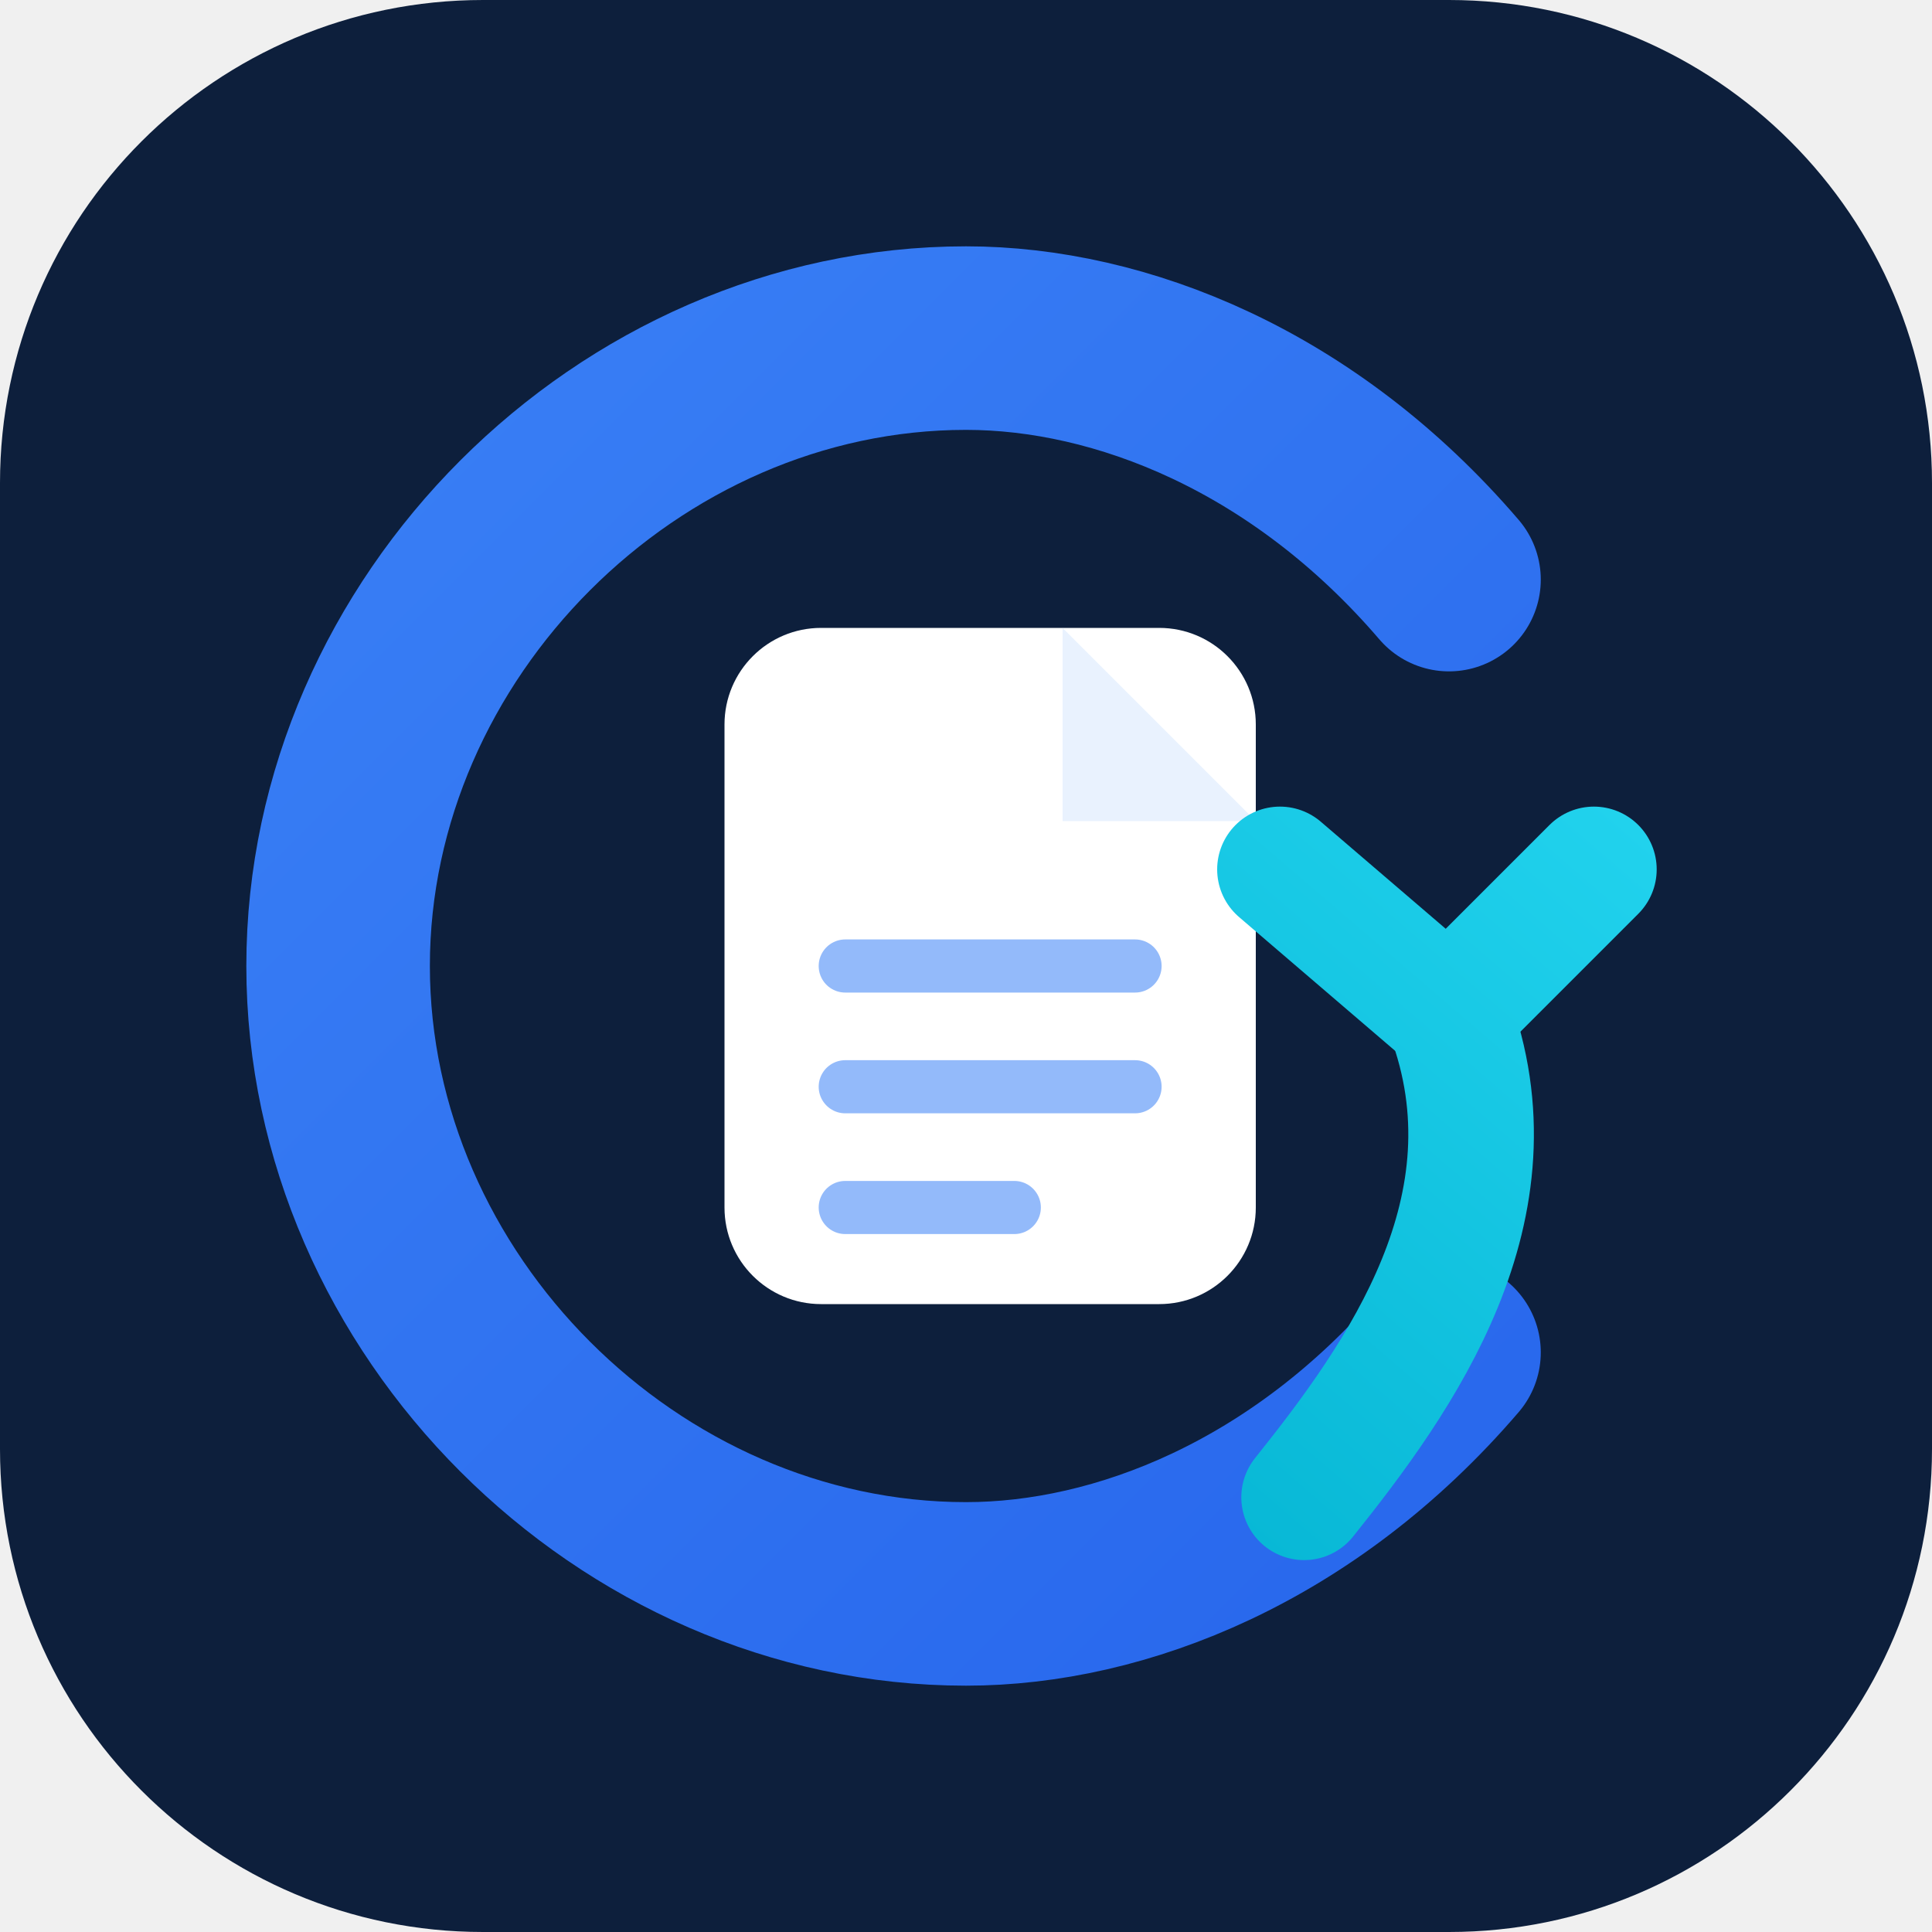
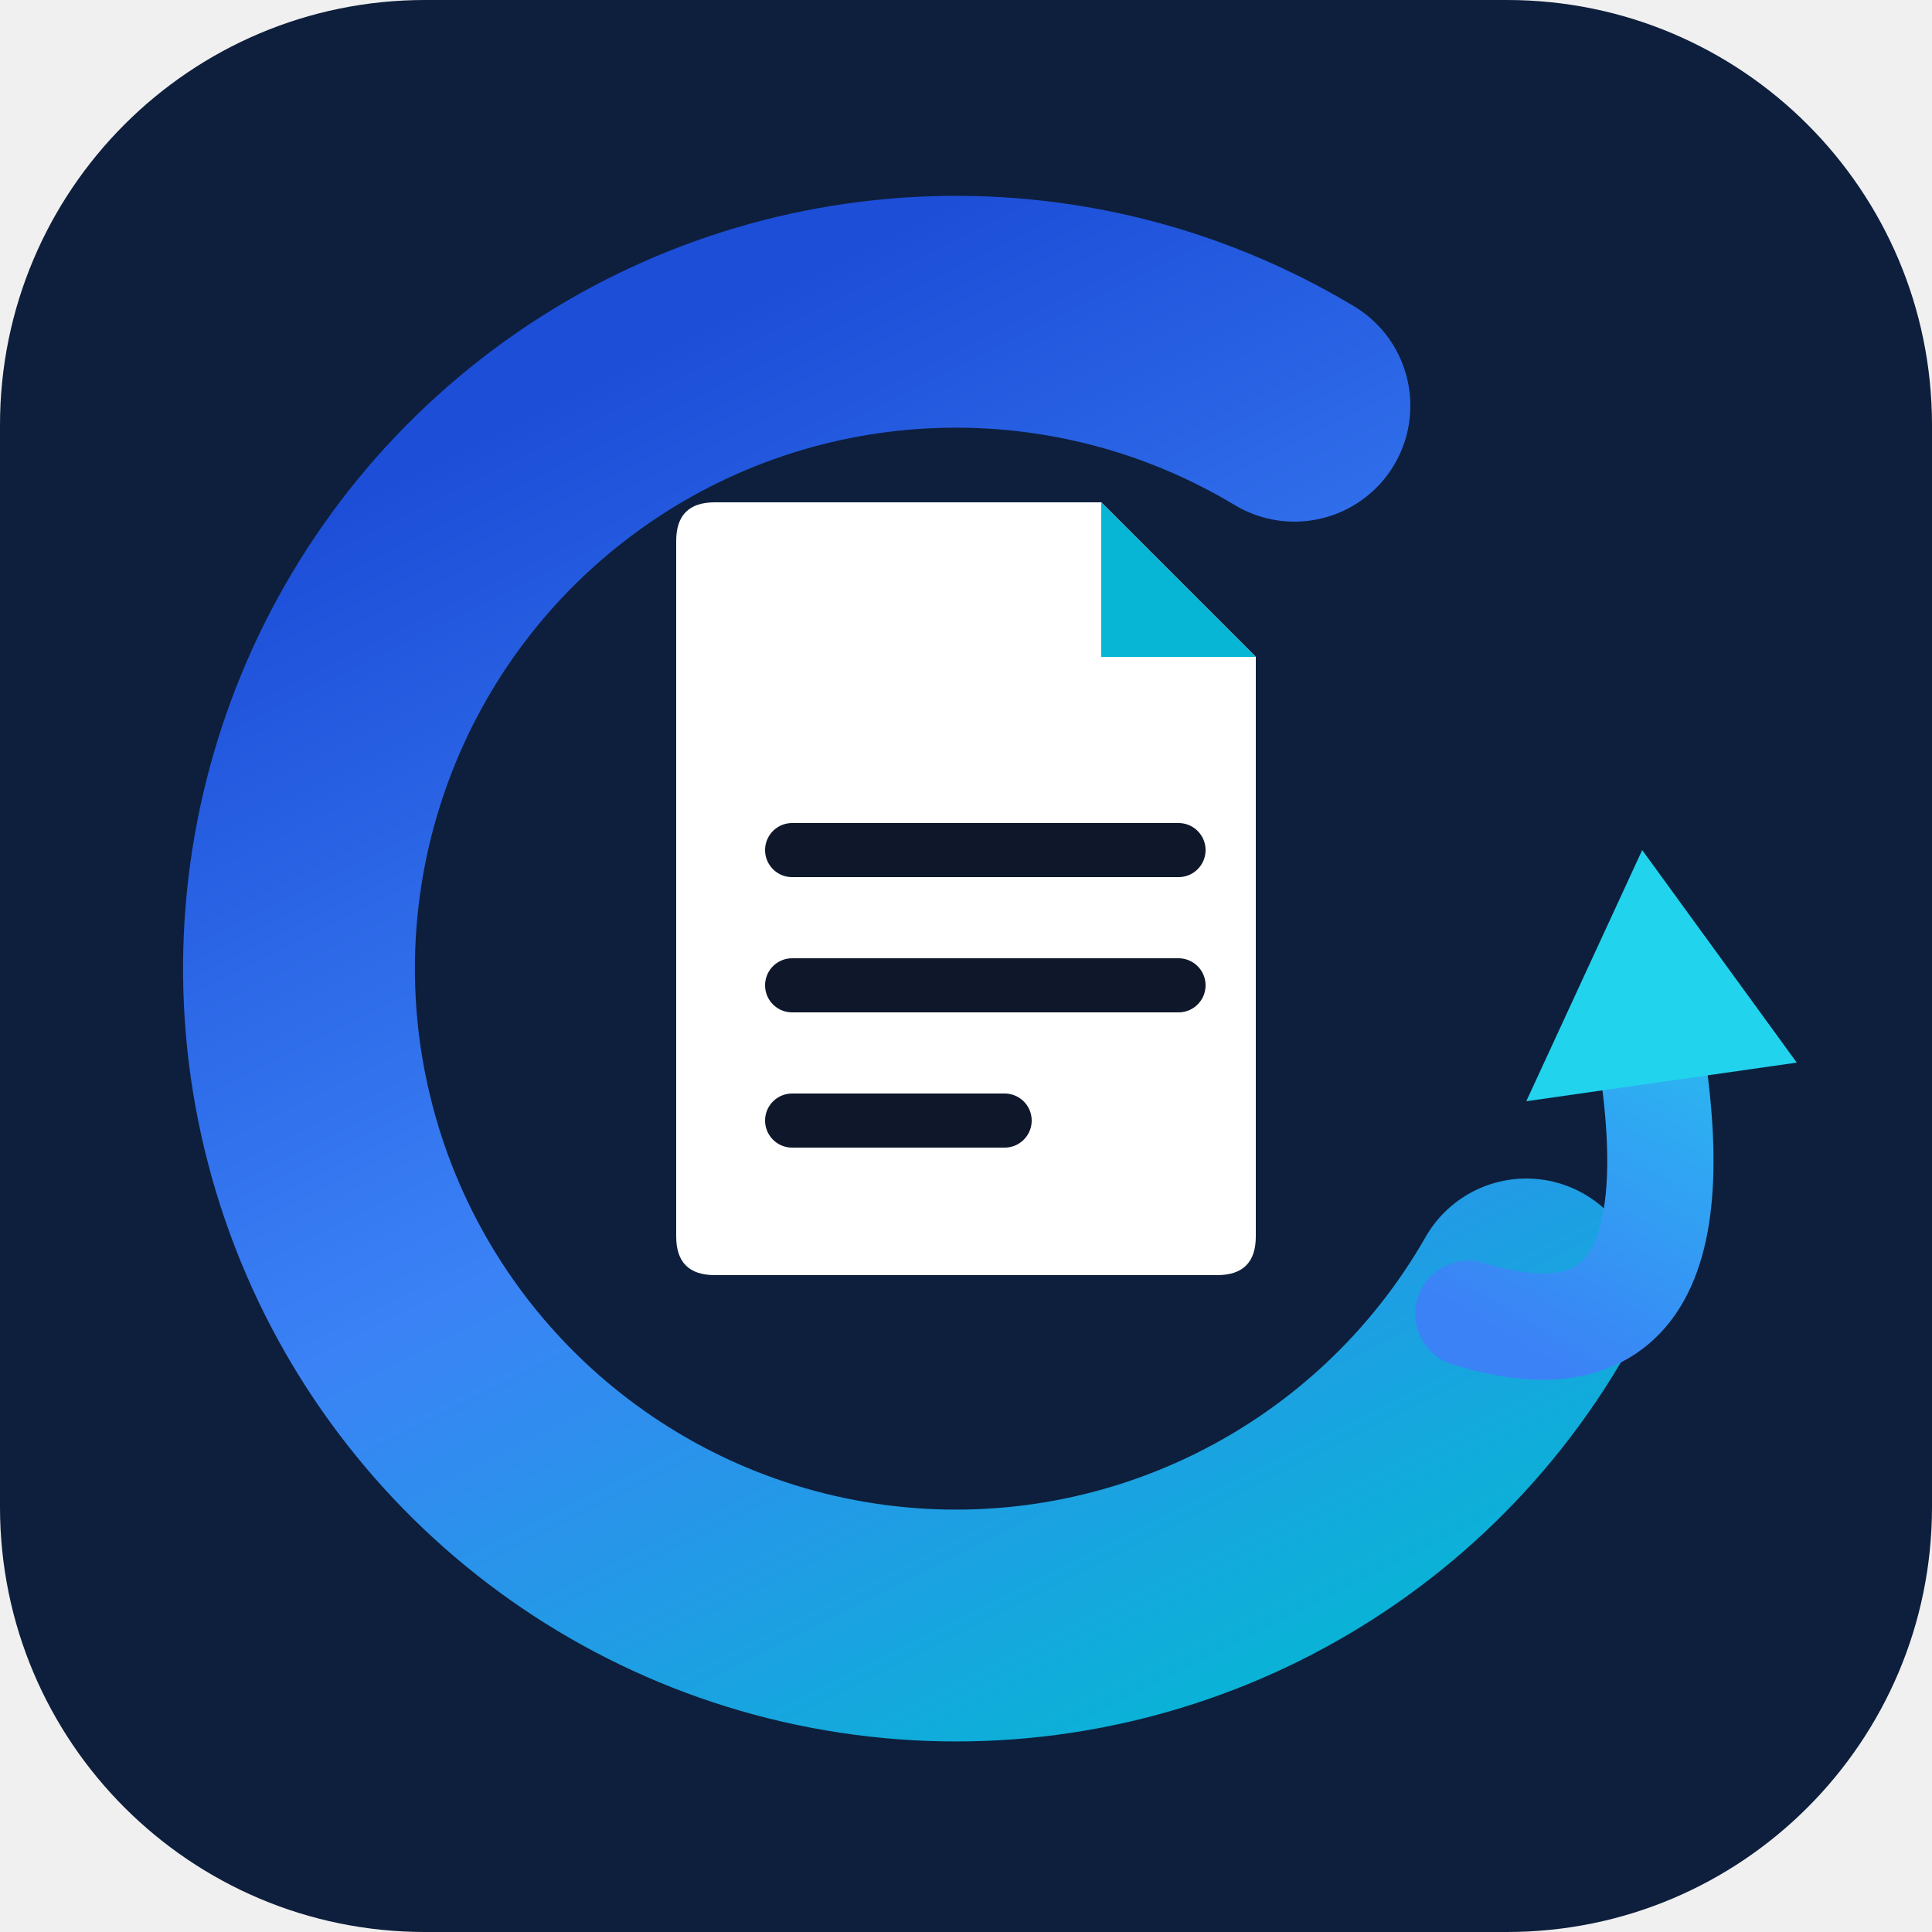
- <svg xmlns="http://www.w3.org/2000/svg" width="32" height="32" viewBox="0 0 40 40" fill="none">
+ <svg xmlns="http://www.w3.org/2000/svg" width="32" height="32" viewBox="0 0 100 100" fill="none">
  <defs>
-     <linearGradient id="fav-arc" x1="4" y1="4" x2="36" y2="36" gradientUnits="userSpaceOnUse">
-       <stop stop-color="#3b82f6" />
-       <stop offset="1" stop-color="#2563eb" />
+     <linearGradient id="fav-arc" x1="50" y1="10" x2="85" y2="80" gradientUnits="userSpaceOnUse">
+       <stop offset="0" stop-color="#1d4ed8" />
+       <stop offset="0.5" stop-color="#3b82f6" />
+       <stop offset="1" stop-color="#06b6d4" />
    </linearGradient>
-     <linearGradient id="fav-arrow" x1="24" y1="32" x2="36" y2="18" gradientUnits="userSpaceOnUse">
-       <stop stop-color="#06b6d4" />
+     <linearGradient id="fav-arrow" x1="76" y1="68" x2="90" y2="44" gradientUnits="userSpaceOnUse">
+       <stop offset="0" stop-color="#3b82f6" />
      <stop offset="1" stop-color="#22d3ee" />
    </linearGradient>
  </defs>
-   <rect width="40" height="40" rx="10" fill="#0d1f3c" />
-   <path d="M30 12C27 8.5 23.2 7 20 7C13 7 7 13 7 20C7 27 13 33 20 33C23.2 33 27 31.5 30 28" stroke="url(#fav-arc)" stroke-width="3.8" stroke-linecap="round" fill="none" />
-   <rect x="15" y="13" width="11" height="14" rx="2" fill="white" />
-   <path d="M22 13 L26 17 L22 17 Z" fill="#dbeafe" opacity="0.6" />
-   <line x1="17.5" y1="20" x2="23.5" y2="20" stroke="#3b82f6" stroke-width="1.1" stroke-linecap="round" opacity="0.55" />
-   <line x1="17.5" y1="22.5" x2="23.5" y2="22.5" stroke="#3b82f6" stroke-width="1.1" stroke-linecap="round" opacity="0.55" />
-   <line x1="17.5" y1="25" x2="21" y2="25" stroke="#3b82f6" stroke-width="1.1" stroke-linecap="round" opacity="0.55" />
-   <path d="M27 31C29 28.5 31.5 25 30 21" stroke="url(#fav-arrow)" stroke-width="2.6" stroke-linecap="round" fill="none" />
-   <polyline points="26.5,18 30,21 33,18" stroke="url(#fav-arrow)" stroke-width="2.6" stroke-linecap="round" stroke-linejoin="round" fill="none" />
+   <rect width="100" height="100" rx="22" fill="#0d1f3c" />
+   <path d="M 67 21 A 34 34 0 1 0 79 67" stroke="url(#fav-arc)" stroke-width="12" stroke-linecap="round" fill="none" />
+   <path d="M 37 26 L 57 26 L 65 34 L 65 64 Q 65 66 63 66 L 37 66 Q 35 66 35 64 L 35 28 Q 35 26 37 26 Z" fill="white" />
+   <path d="M 57 26 L 65 34 L 57 34 Z" fill="#06b6d4" />
+   <line x1="41" y1="44" x2="61" y2="44" stroke="#0f172a" stroke-width="2.8" stroke-linecap="round" />
+   <line x1="41" y1="51" x2="61" y2="51" stroke="#0f172a" stroke-width="2.8" stroke-linecap="round" />
+   <line x1="41" y1="58" x2="52" y2="58" stroke="#0f172a" stroke-width="2.8" stroke-linecap="round" />
+   <path d="M 76 68 Q 89 72 85 52" stroke="url(#fav-arrow)" stroke-width="5.5" stroke-linecap="round" fill="none" />
+   <path d="M 85 44 L 93 55 L 79 57 Z" fill="#22d3ee" />
</svg>
